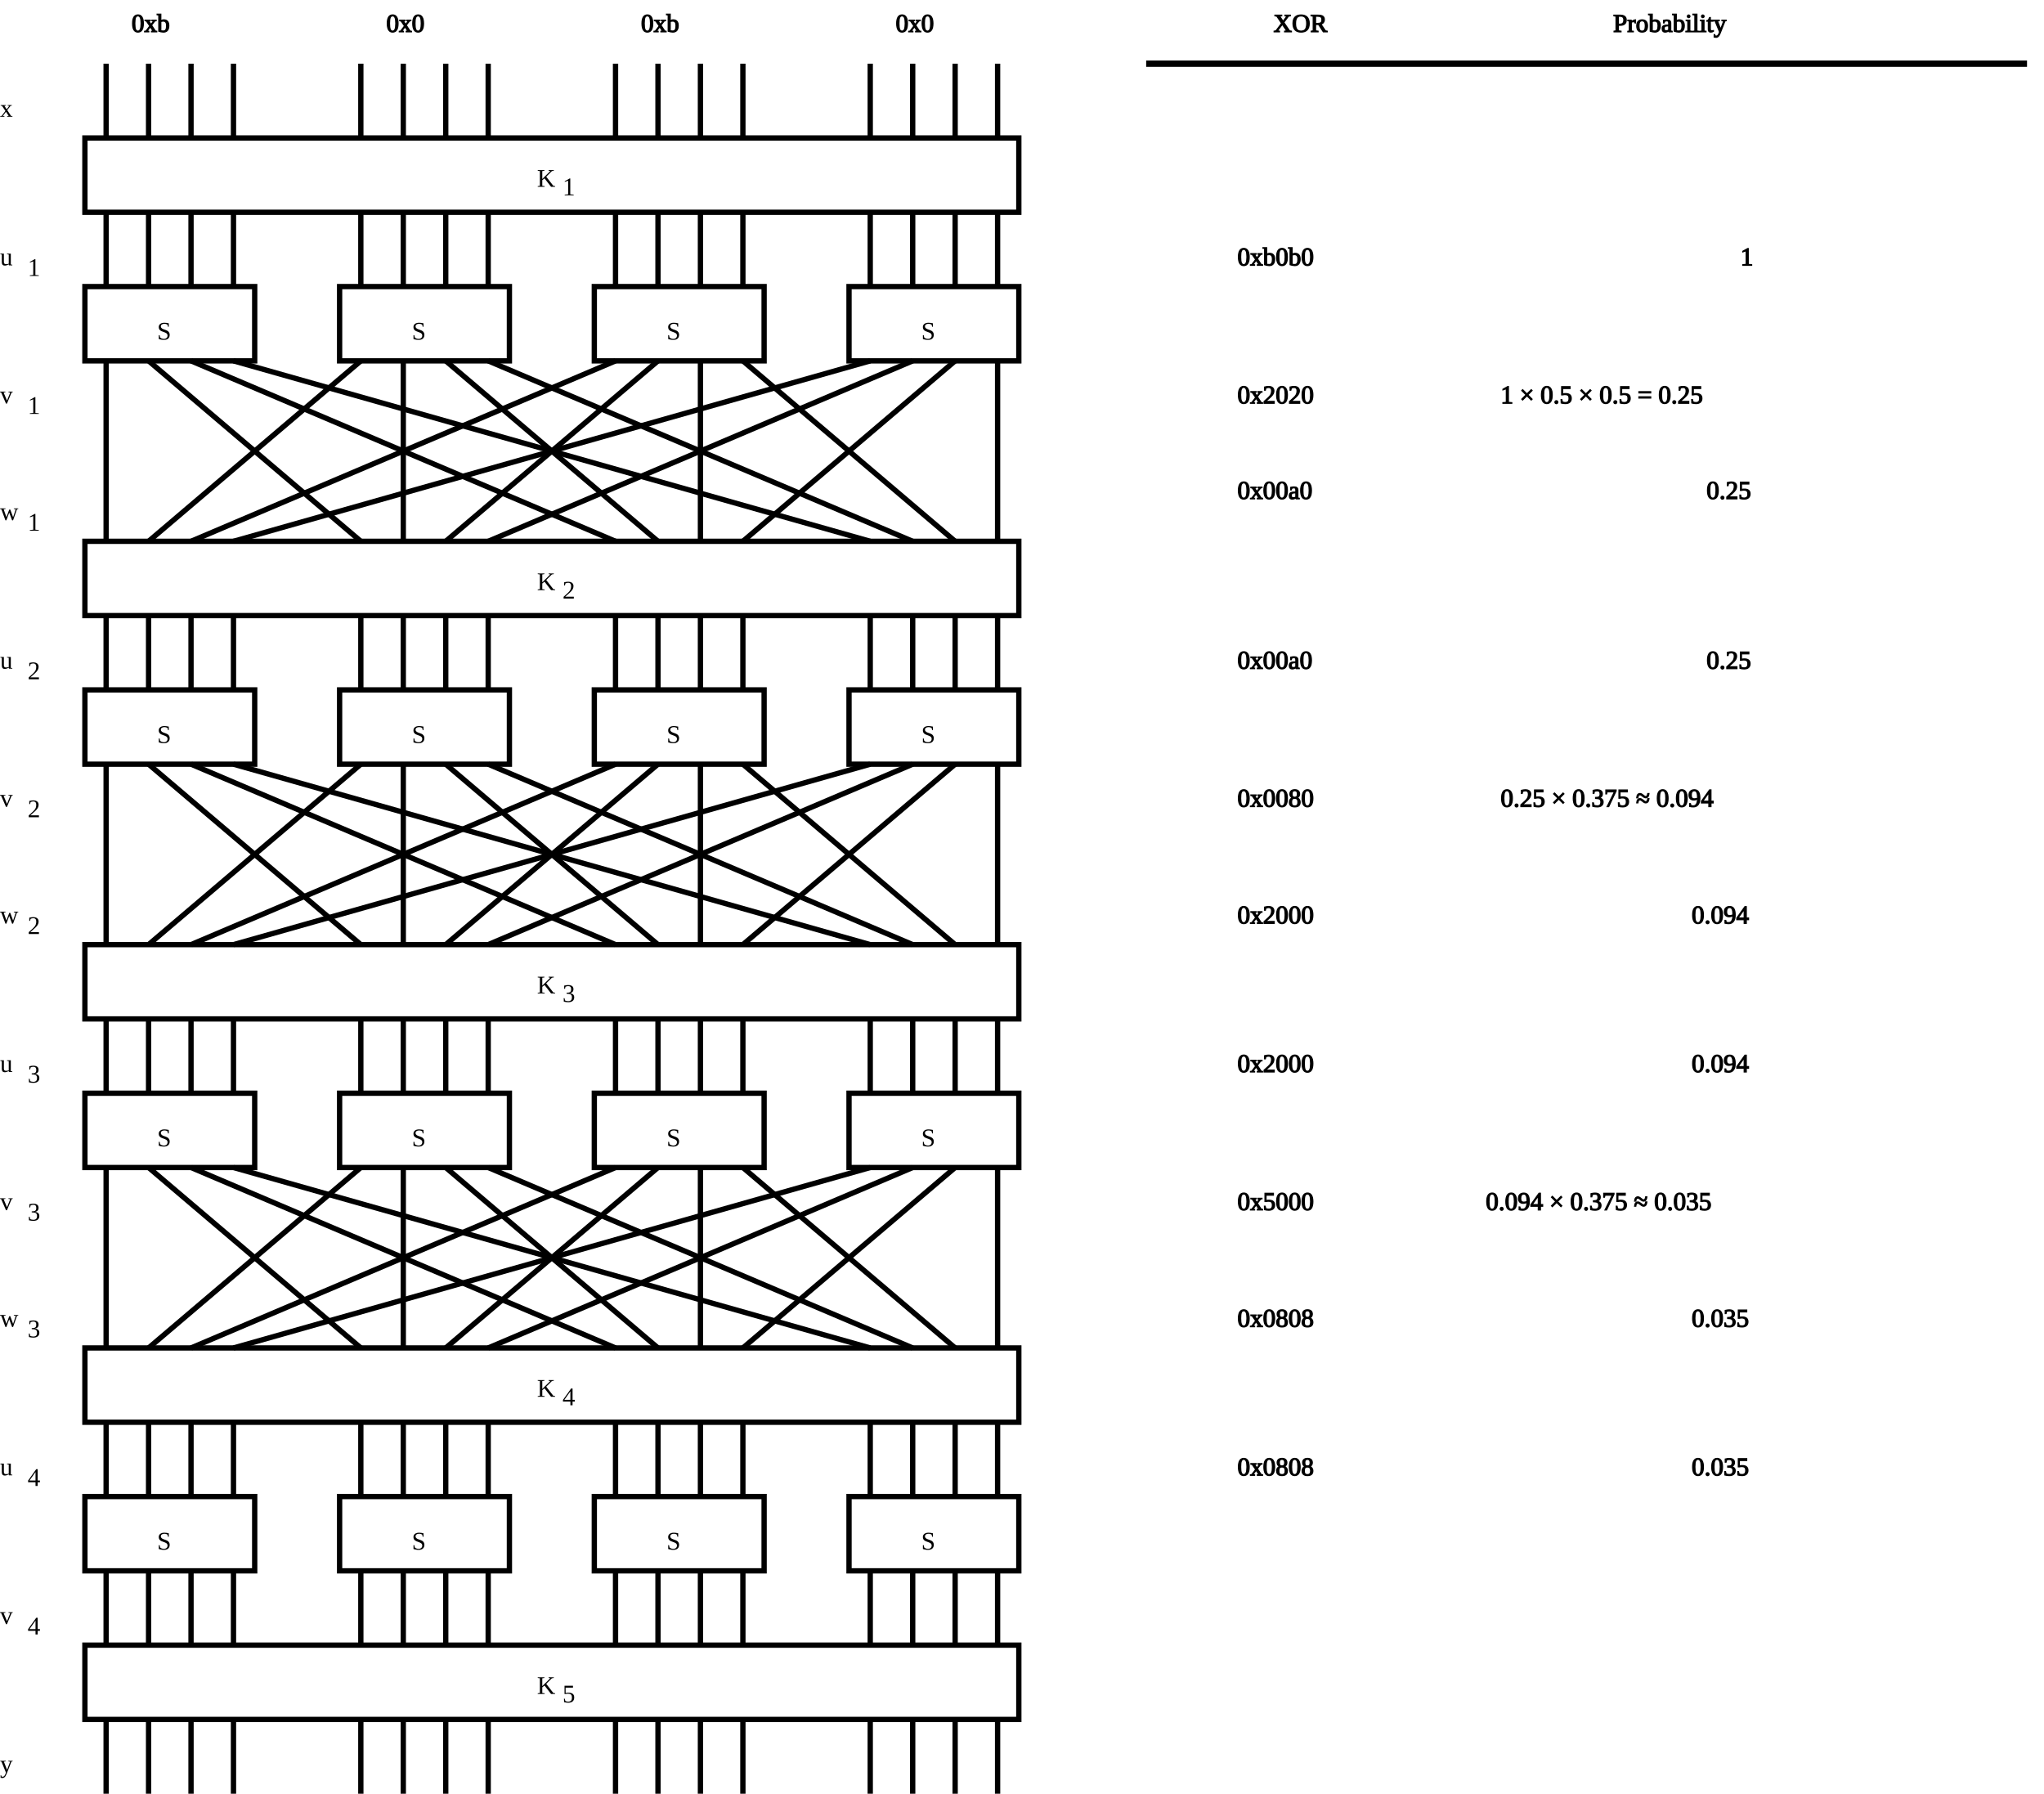
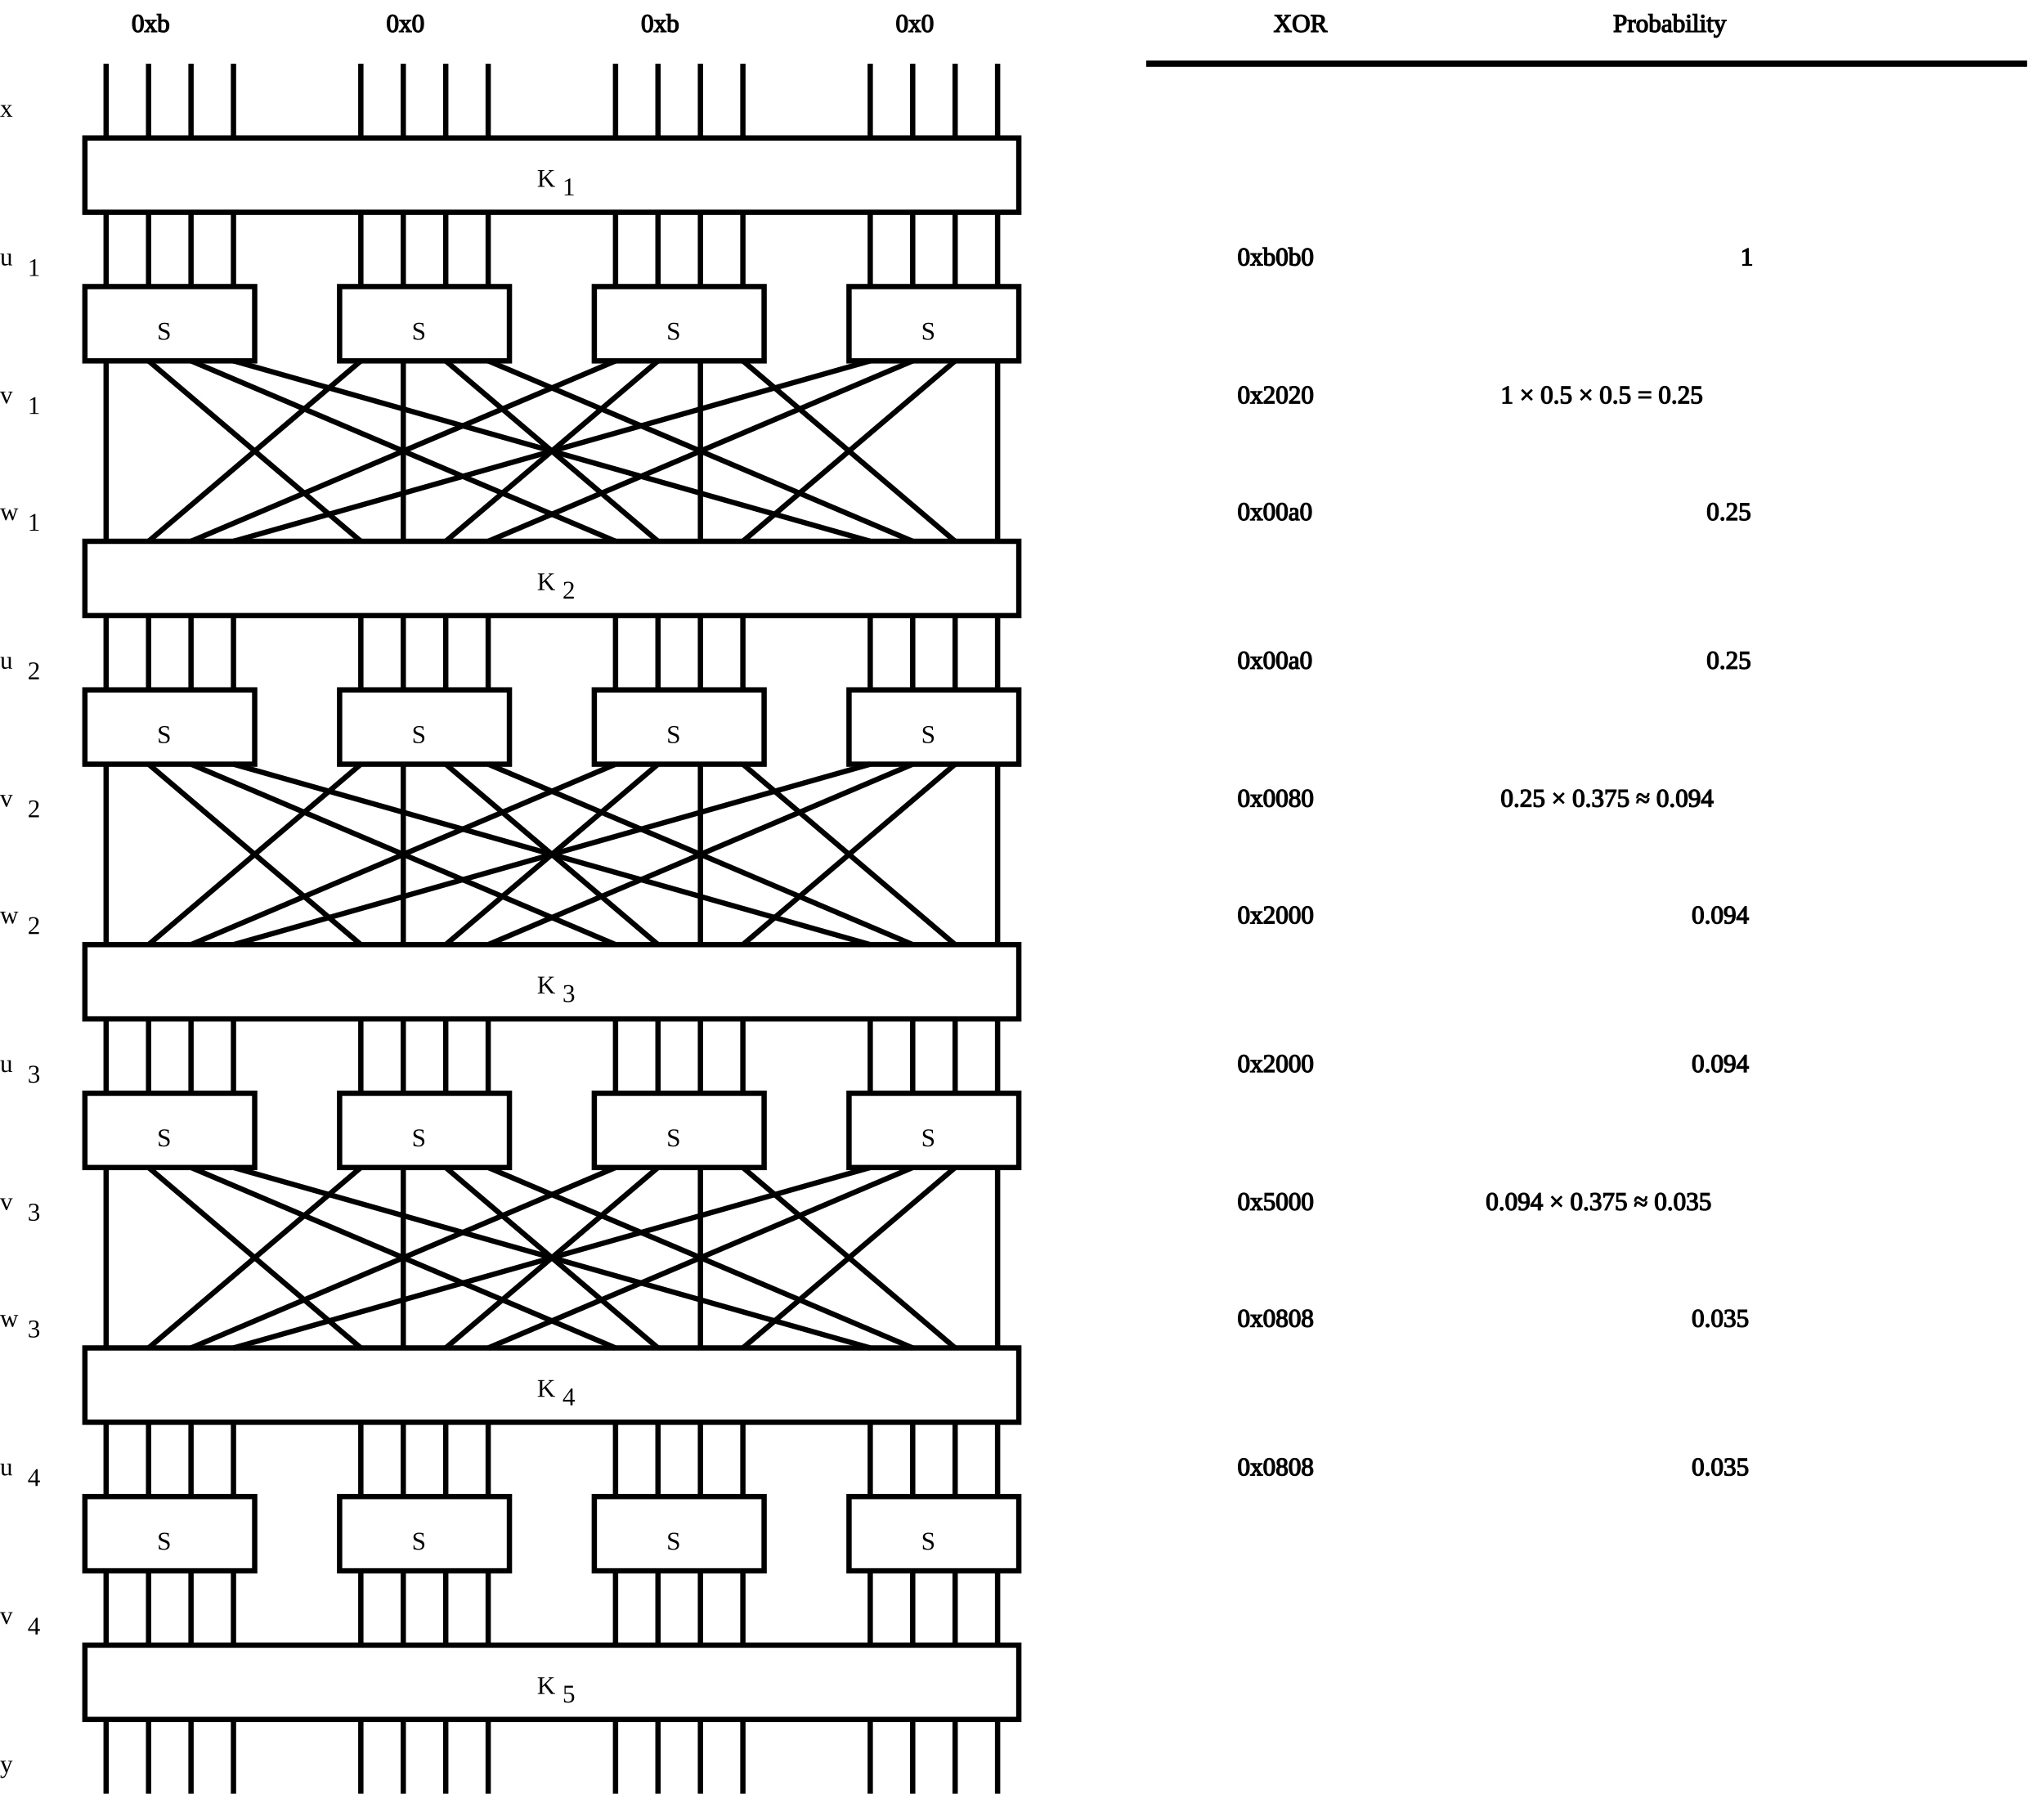
<svg xmlns="http://www.w3.org/2000/svg" version="1.1" viewBox="40 15 963 845" id="diff-trail">
  <g stroke="black" stroke-width="0.5">
    <text x="102" y="30">0xb</text>
    <text x="222" y="30">0x0</text>
    <text x="342" y="30">0xb</text>
    <text x="462" y="30">0x0</text>
    <text x="640" y="30">XOR</text>
    <text x="800" y="30">Probability</text>
    <line x1="580" y1="45" x2="995" y2="45" stroke-width="3" />
    <text x="623" y="140">0xb0b0</text>
    <text x="860" y="140">1</text>
    <text x="623" y="205">0x2020</text>
    <text x="747" y="205">1 × 0.5 × 0.5 = 0.25</text>
-     <text x="623" y="250">0x00a0</text>
-     <text x="844" y="250">0.25</text>
+     <text x="623" y="260">0x00a0</text>
+     <text x="844" y="260">0.25</text>
    <text x="623" y="330">0x00a0</text>
    <text x="844" y="330">0.25</text>
    <text x="623" y="395">0x0080</text>
    <text x="747" y="395">0.25 × 0.375 ≈ 0.094</text>
    <text x="623" y="450">0x2000</text>
    <text x="837" y="450">0.094</text>
    <text x="623" y="520">0x2000</text>
    <text x="837" y="520">0.094</text>
    <text x="623" y="585">0x5000</text>
    <text x="740" y="585">0.094 × 0.375 ≈ 0.035</text>
    <text x="623" y="640">0x0808</text>
    <text x="837" y="640">0.035</text>
    <text x="623" y="710">0x0808</text>
    <text x="837" y="710">0.035</text>
  </g>
  <g stroke="black" stroke-width="2.5">
    <g class="x">
      <line x1="90" y1="45" x2="90" y2="80" class="b0 isOne" />
      <line x1="110" y1="45" x2="110" y2="80" class="b1" />
      <line x1="130" y1="45" x2="130" y2="80" class="b2 isOne" />
      <line x1="150" y1="45" x2="150" y2="80" class="b3 isOne" />
      <line x1="210" y1="45" x2="210" y2="80" class="b4" />
      <line x1="230" y1="45" x2="230" y2="80" class="b5" />
      <line x1="250" y1="45" x2="250" y2="80" class="b6" />
      <line x1="270" y1="45" x2="270" y2="80" class="b7" />
      <line x1="330" y1="45" x2="330" y2="80" class="b8 isOne" />
      <line x1="350" y1="45" x2="350" y2="80" class="b9" />
      <line x1="370" y1="45" x2="370" y2="80" class="ba isOne" />
      <line x1="390" y1="45" x2="390" y2="80" class="bb isOne" />
      <line x1="450" y1="45" x2="450" y2="80" class="bc" />
      <line x1="470" y1="45" x2="470" y2="80" class="bd" />
      <line x1="490" y1="45" x2="490" y2="80" class="be" />
      <line x1="510" y1="45" x2="510" y2="80" class="bf" />
    </g>
    <rect x="80" y="80" width="440" height="35" fill="transparent" />
    <g class="u1">
      <line x1="90" y1="115" x2="90" y2="150" class="b0 isOne" />
      <line x1="110" y1="115" x2="110" y2="150" class="b1" />
      <line x1="130" y1="115" x2="130" y2="150" class="b2 isOne" />
      <line x1="150" y1="115" x2="150" y2="150" class="b3 isOne" />
      <line x1="210" y1="115" x2="210" y2="150" class="b4" />
      <line x1="230" y1="115" x2="230" y2="150" class="b5" />
      <line x1="250" y1="115" x2="250" y2="150" class="b6" />
      <line x1="270" y1="115" x2="270" y2="150" class="b7" />
      <line x1="330" y1="115" x2="330" y2="150" class="b8 isOne" />
      <line x1="350" y1="115" x2="350" y2="150" class="b9" />
      <line x1="370" y1="115" x2="370" y2="150" class="ba isOne" />
      <line x1="390" y1="115" x2="390" y2="150" class="bb isOne" />
      <line x1="450" y1="115" x2="450" y2="150" class="bc" />
      <line x1="470" y1="115" x2="470" y2="150" class="bd" />
      <line x1="490" y1="115" x2="490" y2="150" class="be" />
      <line x1="510" y1="115" x2="510" y2="150" class="bf" />
    </g>
    <rect x="80" y="150" width="80" height="35" fill="transparent" />
    <rect x="200" y="150" width="80" height="35" fill="transparent" />
    <rect x="320" y="150" width="80" height="35" fill="transparent" />
    <rect x="440" y="150" width="80" height="35" fill="transparent" />
    <g class="v1">
      <line x1="90" y1="185" x2="90" y2="270" class="b0 pbox" />
      <line x1="110" y1="185" x2="210" y2="270" class="b1 pbox" />
      <line x1="130" y1="185" x2="330" y2="270" class="b2 pbox isOne" />
      <line x1="150" y1="185" x2="450" y2="270" class="b3 pbox" />
      <line x1="210" y1="185" x2="110" y2="270" class="b4 pbox" />
      <line x1="230" y1="185" x2="230" y2="270" class="b5 pbox" />
      <line x1="250" y1="185" x2="350" y2="270" class="b6 pbox" />
      <line x1="270" y1="185" x2="470" y2="270" class="b7 pbox" />
      <line x1="330" y1="185" x2="130" y2="270" class="b8 pbox" />
      <line x1="350" y1="185" x2="250" y2="270" class="b9 pbox" />
      <line x1="370" y1="185" x2="370" y2="270" class="ba pbox isOne" />
      <line x1="390" y1="185" x2="490" y2="270" class="bb pbox" />
      <line x1="450" y1="185" x2="150" y2="270" class="bc pbox" />
      <line x1="470" y1="185" x2="270" y2="270" class="bd pbox" />
      <line x1="490" y1="185" x2="390" y2="270" class="be pbox" />
      <line x1="510" y1="185" x2="510" y2="270" class="bf pbox" />
    </g>
    <rect x="80" y="270" width="440" height="35" fill="transparent" />
    <g class="u2">
      <line x1="90" y1="305" x2="90" y2="340" class="b0" />
      <line x1="110" y1="305" x2="110" y2="340" class="b1" />
      <line x1="130" y1="305" x2="130" y2="340" class="b2" />
      <line x1="150" y1="305" x2="150" y2="340" class="b3" />
      <line x1="210" y1="305" x2="210" y2="340" class="b4" />
      <line x1="230" y1="305" x2="230" y2="340" class="b5" />
      <line x1="250" y1="305" x2="250" y2="340" class="b6" />
      <line x1="270" y1="305" x2="270" y2="340" class="b7" />
      <line x1="330" y1="305" x2="330" y2="340" class="b8 isOne" />
      <line x1="350" y1="305" x2="350" y2="340" class="b9" />
      <line x1="370" y1="305" x2="370" y2="340" class="ba isOne" />
      <line x1="390" y1="305" x2="390" y2="340" class="bb" />
      <line x1="450" y1="305" x2="450" y2="340" class="bc" />
      <line x1="470" y1="305" x2="470" y2="340" class="bd" />
      <line x1="490" y1="305" x2="490" y2="340" class="be" />
      <line x1="510" y1="305" x2="510" y2="340" class="bf" />
    </g>
    <rect x="80" y="340" width="80" height="35" fill="transparent" />
    <rect x="200" y="340" width="80" height="35" fill="transparent" />
    <rect x="320" y="340" width="80" height="35" fill="transparent" />
    <rect x="440" y="340" width="80" height="35" fill="transparent" />
    <g class="v2">
      <line x1="90" y1="375" x2="90" y2="460" class="b0 pbox" />
      <line x1="110" y1="375" x2="210" y2="460" class="b1 pbox" />
      <line x1="130" y1="375" x2="330" y2="460" class="b2 pbox" />
      <line x1="150" y1="375" x2="450" y2="460" class="b3 pbox" />
      <line x1="210" y1="375" x2="110" y2="460" class="b4 pbox" />
      <line x1="230" y1="375" x2="230" y2="460" class="b5 pbox" />
      <line x1="250" y1="375" x2="350" y2="460" class="b6 pbox" />
      <line x1="270" y1="375" x2="470" y2="460" class="b7 pbox" />
      <line x1="330" y1="375" x2="130" y2="460" class="b8 pbox isOne" />
      <line x1="350" y1="375" x2="250" y2="460" class="b9 pbox" />
      <line x1="370" y1="375" x2="370" y2="460" class="ba pbox" />
      <line x1="390" y1="375" x2="490" y2="460" class="bb pbox" />
      <line x1="450" y1="375" x2="150" y2="460" class="bc pbox" />
      <line x1="470" y1="375" x2="270" y2="460" class="bd pbox" />
      <line x1="490" y1="375" x2="390" y2="460" class="be pbox" />
      <line x1="510" y1="375" x2="510" y2="460" class="bf pbox" />
    </g>
    <rect x="80" y="460" width="440" height="35" fill="transparent" />
    <g class="u3">
      <line x1="90" y1="495" x2="90" y2="530" class="b0" />
      <line x1="110" y1="495" x2="110" y2="530" class="b1" />
      <line x1="130" y1="495" x2="130" y2="530" class="b2 isOne" />
      <line x1="150" y1="495" x2="150" y2="530" class="b3" />
      <line x1="210" y1="495" x2="210" y2="530" class="b4" />
      <line x1="230" y1="495" x2="230" y2="530" class="b5" />
      <line x1="250" y1="495" x2="250" y2="530" class="b6" />
      <line x1="270" y1="495" x2="270" y2="530" class="b7" />
      <line x1="330" y1="495" x2="330" y2="530" class="b8" />
      <line x1="350" y1="495" x2="350" y2="530" class="b9" />
      <line x1="370" y1="495" x2="370" y2="530" class="ba" />
      <line x1="390" y1="495" x2="390" y2="530" class="bb" />
      <line x1="450" y1="495" x2="450" y2="530" class="bc" />
      <line x1="470" y1="495" x2="470" y2="530" class="bd" />
      <line x1="490" y1="495" x2="490" y2="530" class="be" />
      <line x1="510" y1="495" x2="510" y2="530" class="bf" />
    </g>
    <rect x="80" y="530" width="80" height="35" fill="transparent" />
    <rect x="200" y="530" width="80" height="35" fill="transparent" />
    <rect x="320" y="530" width="80" height="35" fill="transparent" />
    <rect x="440" y="530" width="80" height="35" fill="transparent" />
    <g class="v3">
      <line x1="90" y1="565" x2="90" y2="650" class="b0 pbox" />
      <line x1="110" y1="565" x2="210" y2="650" class="b1 pbox isOne" />
      <line x1="130" y1="565" x2="330" y2="650" class="b2 pbox" />
      <line x1="150" y1="565" x2="450" y2="650" class="b3 pbox isOne" />
      <line x1="210" y1="565" x2="110" y2="650" class="b4 pbox" />
      <line x1="230" y1="565" x2="230" y2="650" class="b5 pbox" />
      <line x1="250" y1="565" x2="350" y2="650" class="b6 pbox" />
      <line x1="270" y1="565" x2="470" y2="650" class="b7 pbox" />
      <line x1="330" y1="565" x2="130" y2="650" class="b8 pbox" />
      <line x1="350" y1="565" x2="250" y2="650" class="b9 pbox" />
      <line x1="370" y1="565" x2="370" y2="650" class="ba pbox" />
      <line x1="390" y1="565" x2="490" y2="650" class="bb pbox" />
      <line x1="450" y1="565" x2="150" y2="650" class="bc pbox" />
      <line x1="470" y1="565" x2="270" y2="650" class="bd pbox" />
      <line x1="490" y1="565" x2="390" y2="650" class="be pbox" />
      <line x1="510" y1="565" x2="510" y2="650" class="bf pbox" />
    </g>
    <rect x="80" y="650" width="440" height="35" fill="transparent" />
    <g class="u4">
      <line x1="90" y1="685" x2="90" y2="720" class="b0" />
      <line x1="110" y1="685" x2="110" y2="720" class="b1" />
      <line x1="130" y1="685" x2="130" y2="720" class="b2" />
      <line x1="150" y1="685" x2="150" y2="720" class="b3" />
      <line x1="210" y1="685" x2="210" y2="720" class="b4 isOne" />
      <line x1="230" y1="685" x2="230" y2="720" class="b5" />
      <line x1="250" y1="685" x2="250" y2="720" class="b6" />
      <line x1="270" y1="685" x2="270" y2="720" class="b7" />
      <line x1="330" y1="685" x2="330" y2="720" class="b8" />
      <line x1="350" y1="685" x2="350" y2="720" class="b9" />
      <line x1="370" y1="685" x2="370" y2="720" class="ba" />
      <line x1="390" y1="685" x2="390" y2="720" class="bb" />
      <line x1="450" y1="685" x2="450" y2="720" class="bc isOne" />
      <line x1="470" y1="685" x2="470" y2="720" class="bd" />
      <line x1="490" y1="685" x2="490" y2="720" class="be" />
      <line x1="510" y1="685" x2="510" y2="720" class="bf" />
    </g>
    <rect x="80" y="720" width="80" height="35" fill="transparent" />
    <rect x="200" y="720" width="80" height="35" fill="transparent" />
    <rect x="320" y="720" width="80" height="35" fill="transparent" />
    <rect x="440" y="720" width="80" height="35" fill="transparent" />
    <g class="v4">
      <line x1="90" y1="755" x2="90" y2="790" class="b0" />
      <line x1="110" y1="755" x2="110" y2="790" class="b1" />
      <line x1="130" y1="755" x2="130" y2="790" class="b2" />
      <line x1="150" y1="755" x2="150" y2="790" class="b3" />
      <line x1="210" y1="755" x2="210" y2="790" class="b4" />
      <line x1="230" y1="755" x2="230" y2="790" class="b5" />
      <line x1="250" y1="755" x2="250" y2="790" class="b6" />
      <line x1="270" y1="755" x2="270" y2="790" class="b7" />
      <line x1="330" y1="755" x2="330" y2="790" class="b8" />
      <line x1="350" y1="755" x2="350" y2="790" class="b9" />
      <line x1="370" y1="755" x2="370" y2="790" class="ba" />
      <line x1="390" y1="755" x2="390" y2="790" class="bb" />
      <line x1="450" y1="755" x2="450" y2="790" class="bc" />
      <line x1="470" y1="755" x2="470" y2="790" class="bd" />
      <line x1="490" y1="755" x2="490" y2="790" class="be" />
      <line x1="510" y1="755" x2="510" y2="790" class="bf" />
    </g>
    <rect x="80" y="790" width="440" height="35" fill="transparent" />
    <g class="y">
      <line x1="90" y1="825" x2="90" y2="860" class="b0" />
      <line x1="110" y1="825" x2="110" y2="860" class="b1" />
      <line x1="130" y1="825" x2="130" y2="860" class="b2" />
      <line x1="150" y1="825" x2="150" y2="860" class="b3" />
      <line x1="210" y1="825" x2="210" y2="860" class="b4" />
      <line x1="230" y1="825" x2="230" y2="860" class="b5" />
      <line x1="250" y1="825" x2="250" y2="860" class="b6" />
      <line x1="270" y1="825" x2="270" y2="860" class="b7" />
      <line x1="330" y1="825" x2="330" y2="860" class="b8" />
      <line x1="350" y1="825" x2="350" y2="860" class="b9" />
      <line x1="370" y1="825" x2="370" y2="860" class="ba" />
      <line x1="390" y1="825" x2="390" y2="860" class="bb" />
      <line x1="450" y1="825" x2="450" y2="860" class="bc" />
      <line x1="470" y1="825" x2="470" y2="860" class="bd" />
      <line x1="490" y1="825" x2="490" y2="860" class="be" />
      <line x1="510" y1="825" x2="510" y2="860" class="bf" />
    </g>
  </g>
  <g>
    <text x="293" y="103">K</text>
    <text class="sub" x="305" y="107">1</text>
    <text x="293" y="293">K</text>
    <text class="sub" x="305" y="297">2</text>
    <text x="293" y="483">K</text>
    <text class="sub" x="305" y="487">3</text>
    <text x="293" y="673">K</text>
    <text class="sub" x="305" y="677">4</text>
    <text x="293" y="813">K</text>
    <text class="sub" x="305" y="817">5</text>
    <text x="40" y="70">x</text>
    <text x="40" y="140">u</text>
    <text class="sub" x="53" y="145">1</text>
    <text x="40" y="205">v</text>
    <text class="sub" x="53" y="210">1</text>
    <text x="40" y="260">w</text>
    <text class="sub" x="53" y="265">1</text>
    <text x="40" y="330">u</text>
    <text class="sub" x="53" y="335">2</text>
    <text x="40" y="395">v</text>
    <text class="sub" x="53" y="400">2</text>
    <text x="40" y="450">w</text>
    <text class="sub" x="53" y="455">2</text>
    <text x="40" y="520">u</text>
    <text class="sub" x="53" y="525">3</text>
    <text x="40" y="585">v</text>
    <text class="sub" x="53" y="590">3</text>
    <text x="40" y="640">w</text>
    <text class="sub" x="53" y="645">3</text>
    <text x="40" y="710">u</text>
    <text class="sub" x="53" y="715">4</text>
    <text x="40" y="780">v</text>
    <text class="sub" x="53" y="785">4</text>
    <text x="40" y="850">y</text>
    <text x="114" y="175">S</text>
    <text x="234" y="175">S</text>
    <text x="354" y="175">S</text>
    <text x="474" y="175">S</text>
    <text x="114" y="365">S</text>
    <text x="234" y="365">S</text>
    <text x="354" y="365">S</text>
    <text x="474" y="365">S</text>
    <text x="114" y="555">S</text>
    <text x="234" y="555">S</text>
    <text x="354" y="555">S</text>
    <text x="474" y="555">S</text>
    <text x="114" y="745">S</text>
    <text x="234" y="745">S</text>
    <text x="354" y="745">S</text>
    <text x="474" y="745">S</text>
  </g>
</svg>
